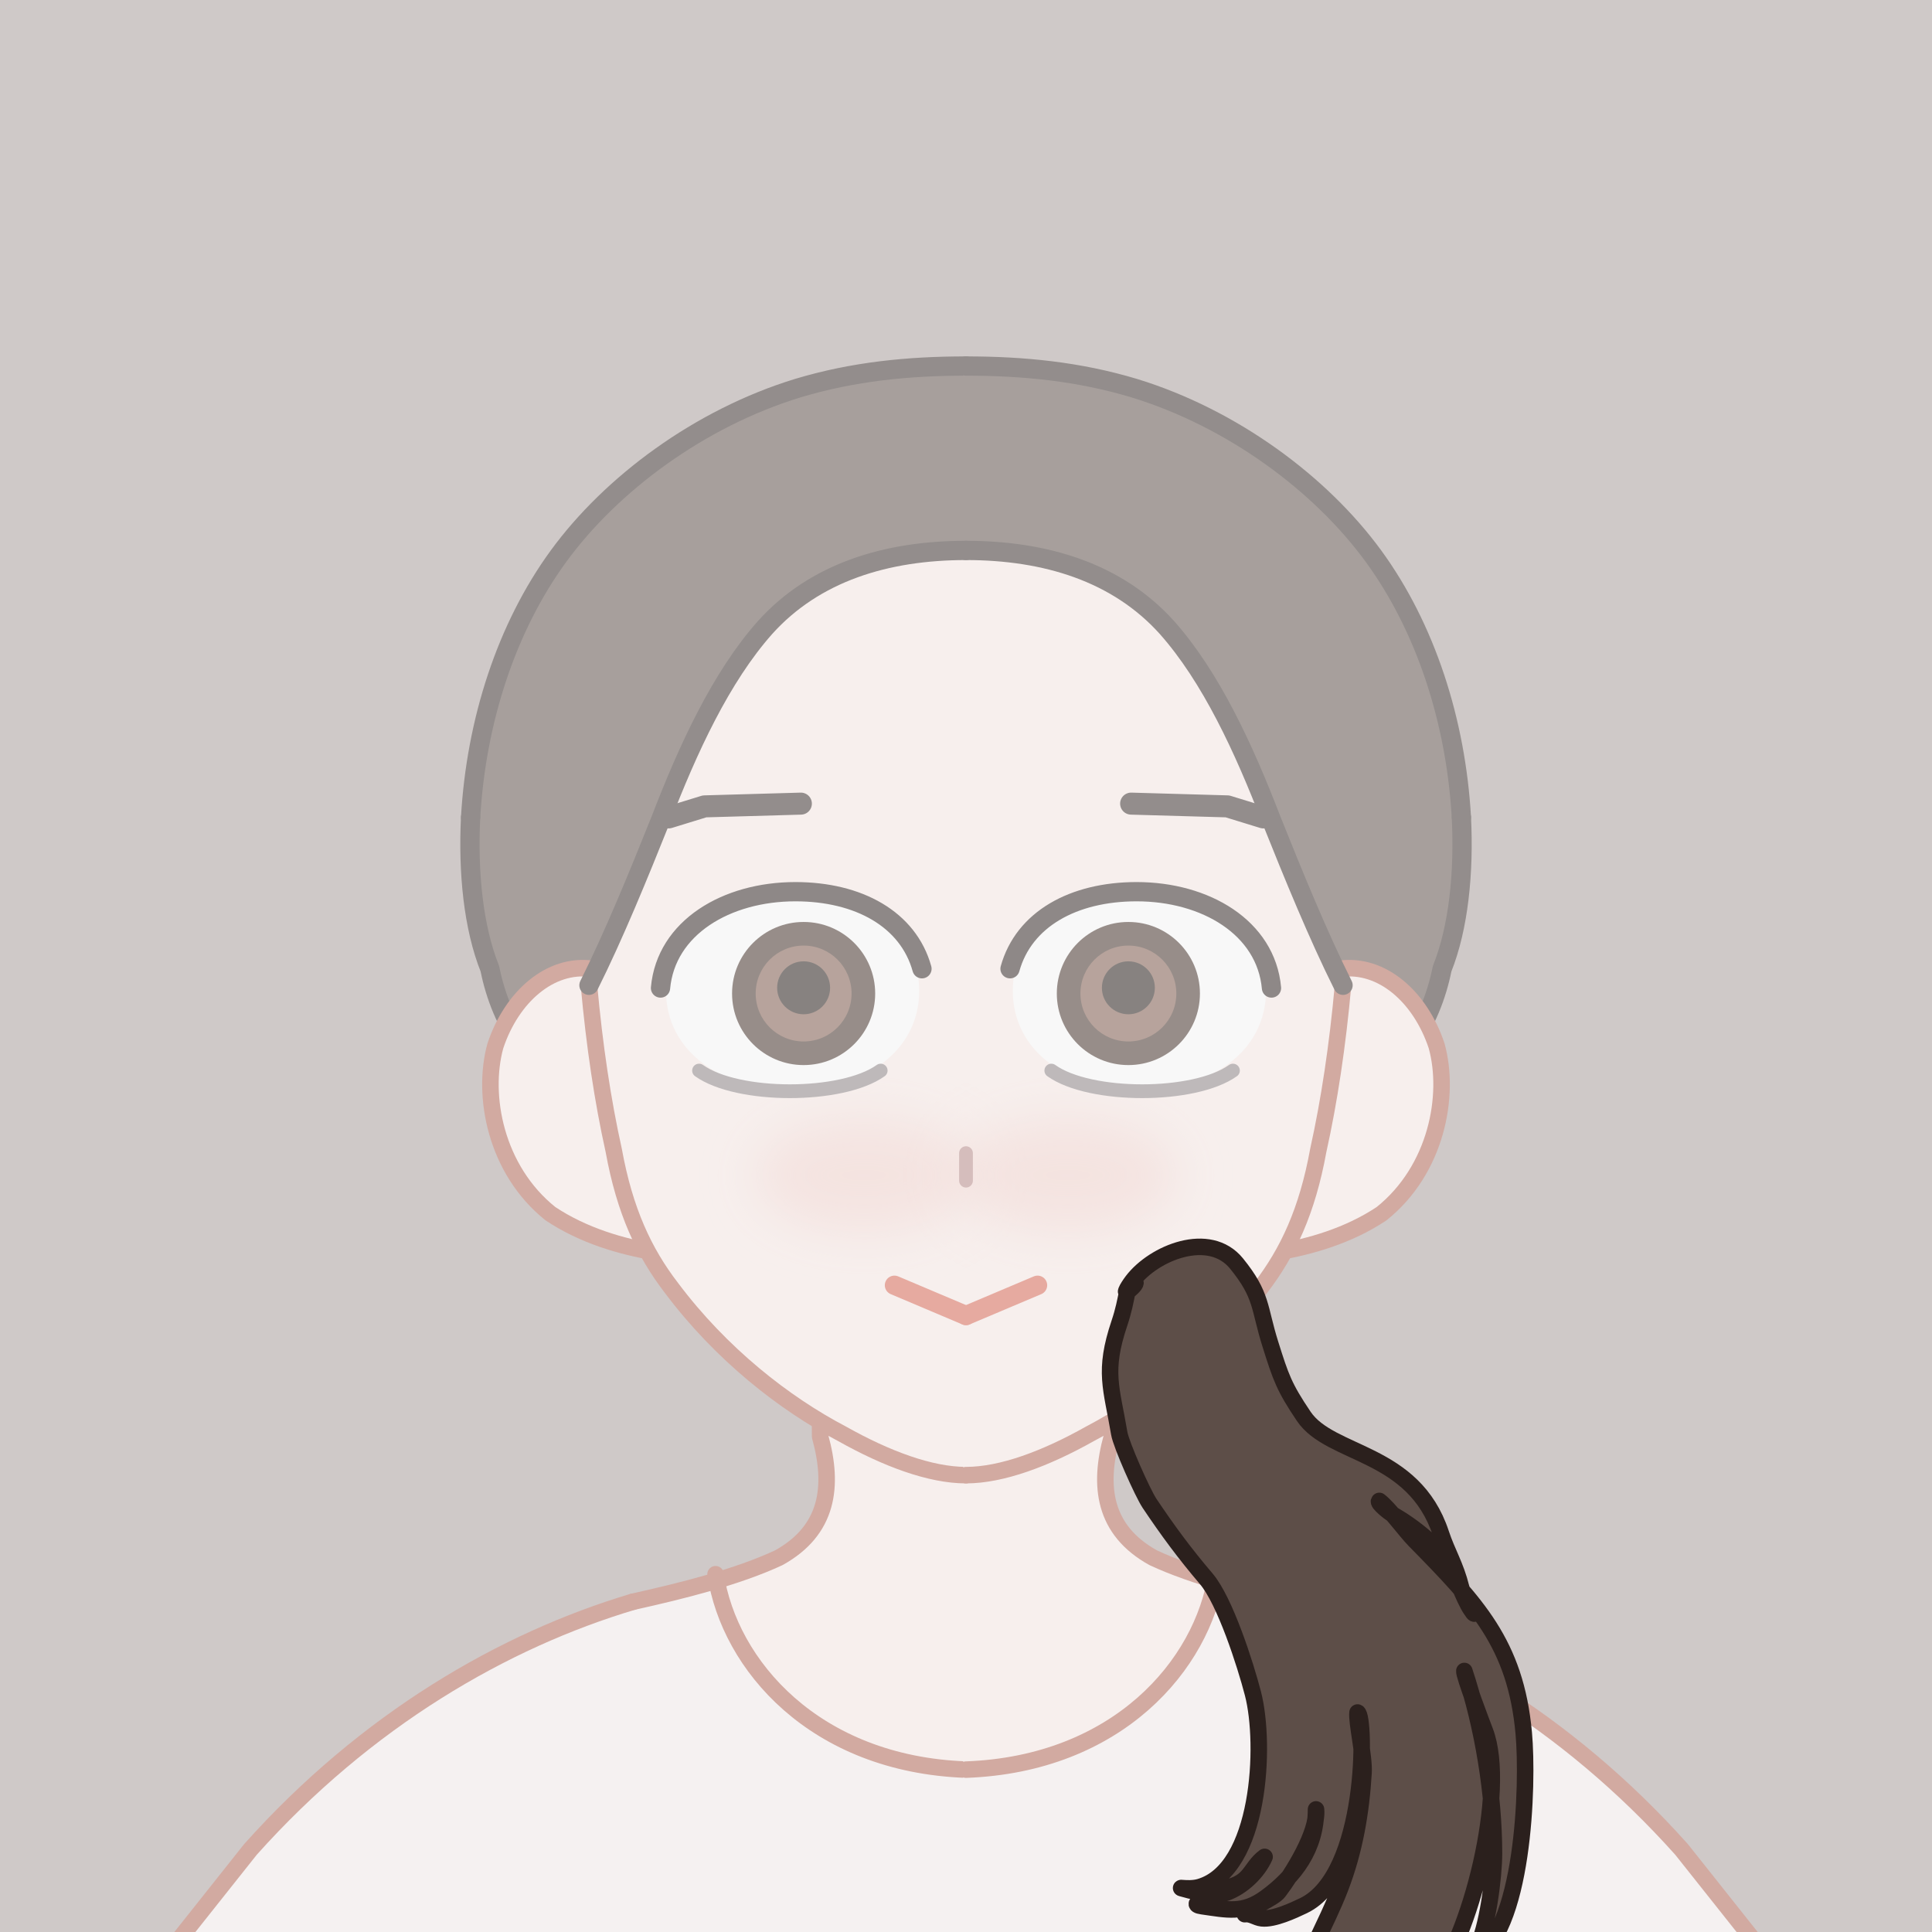
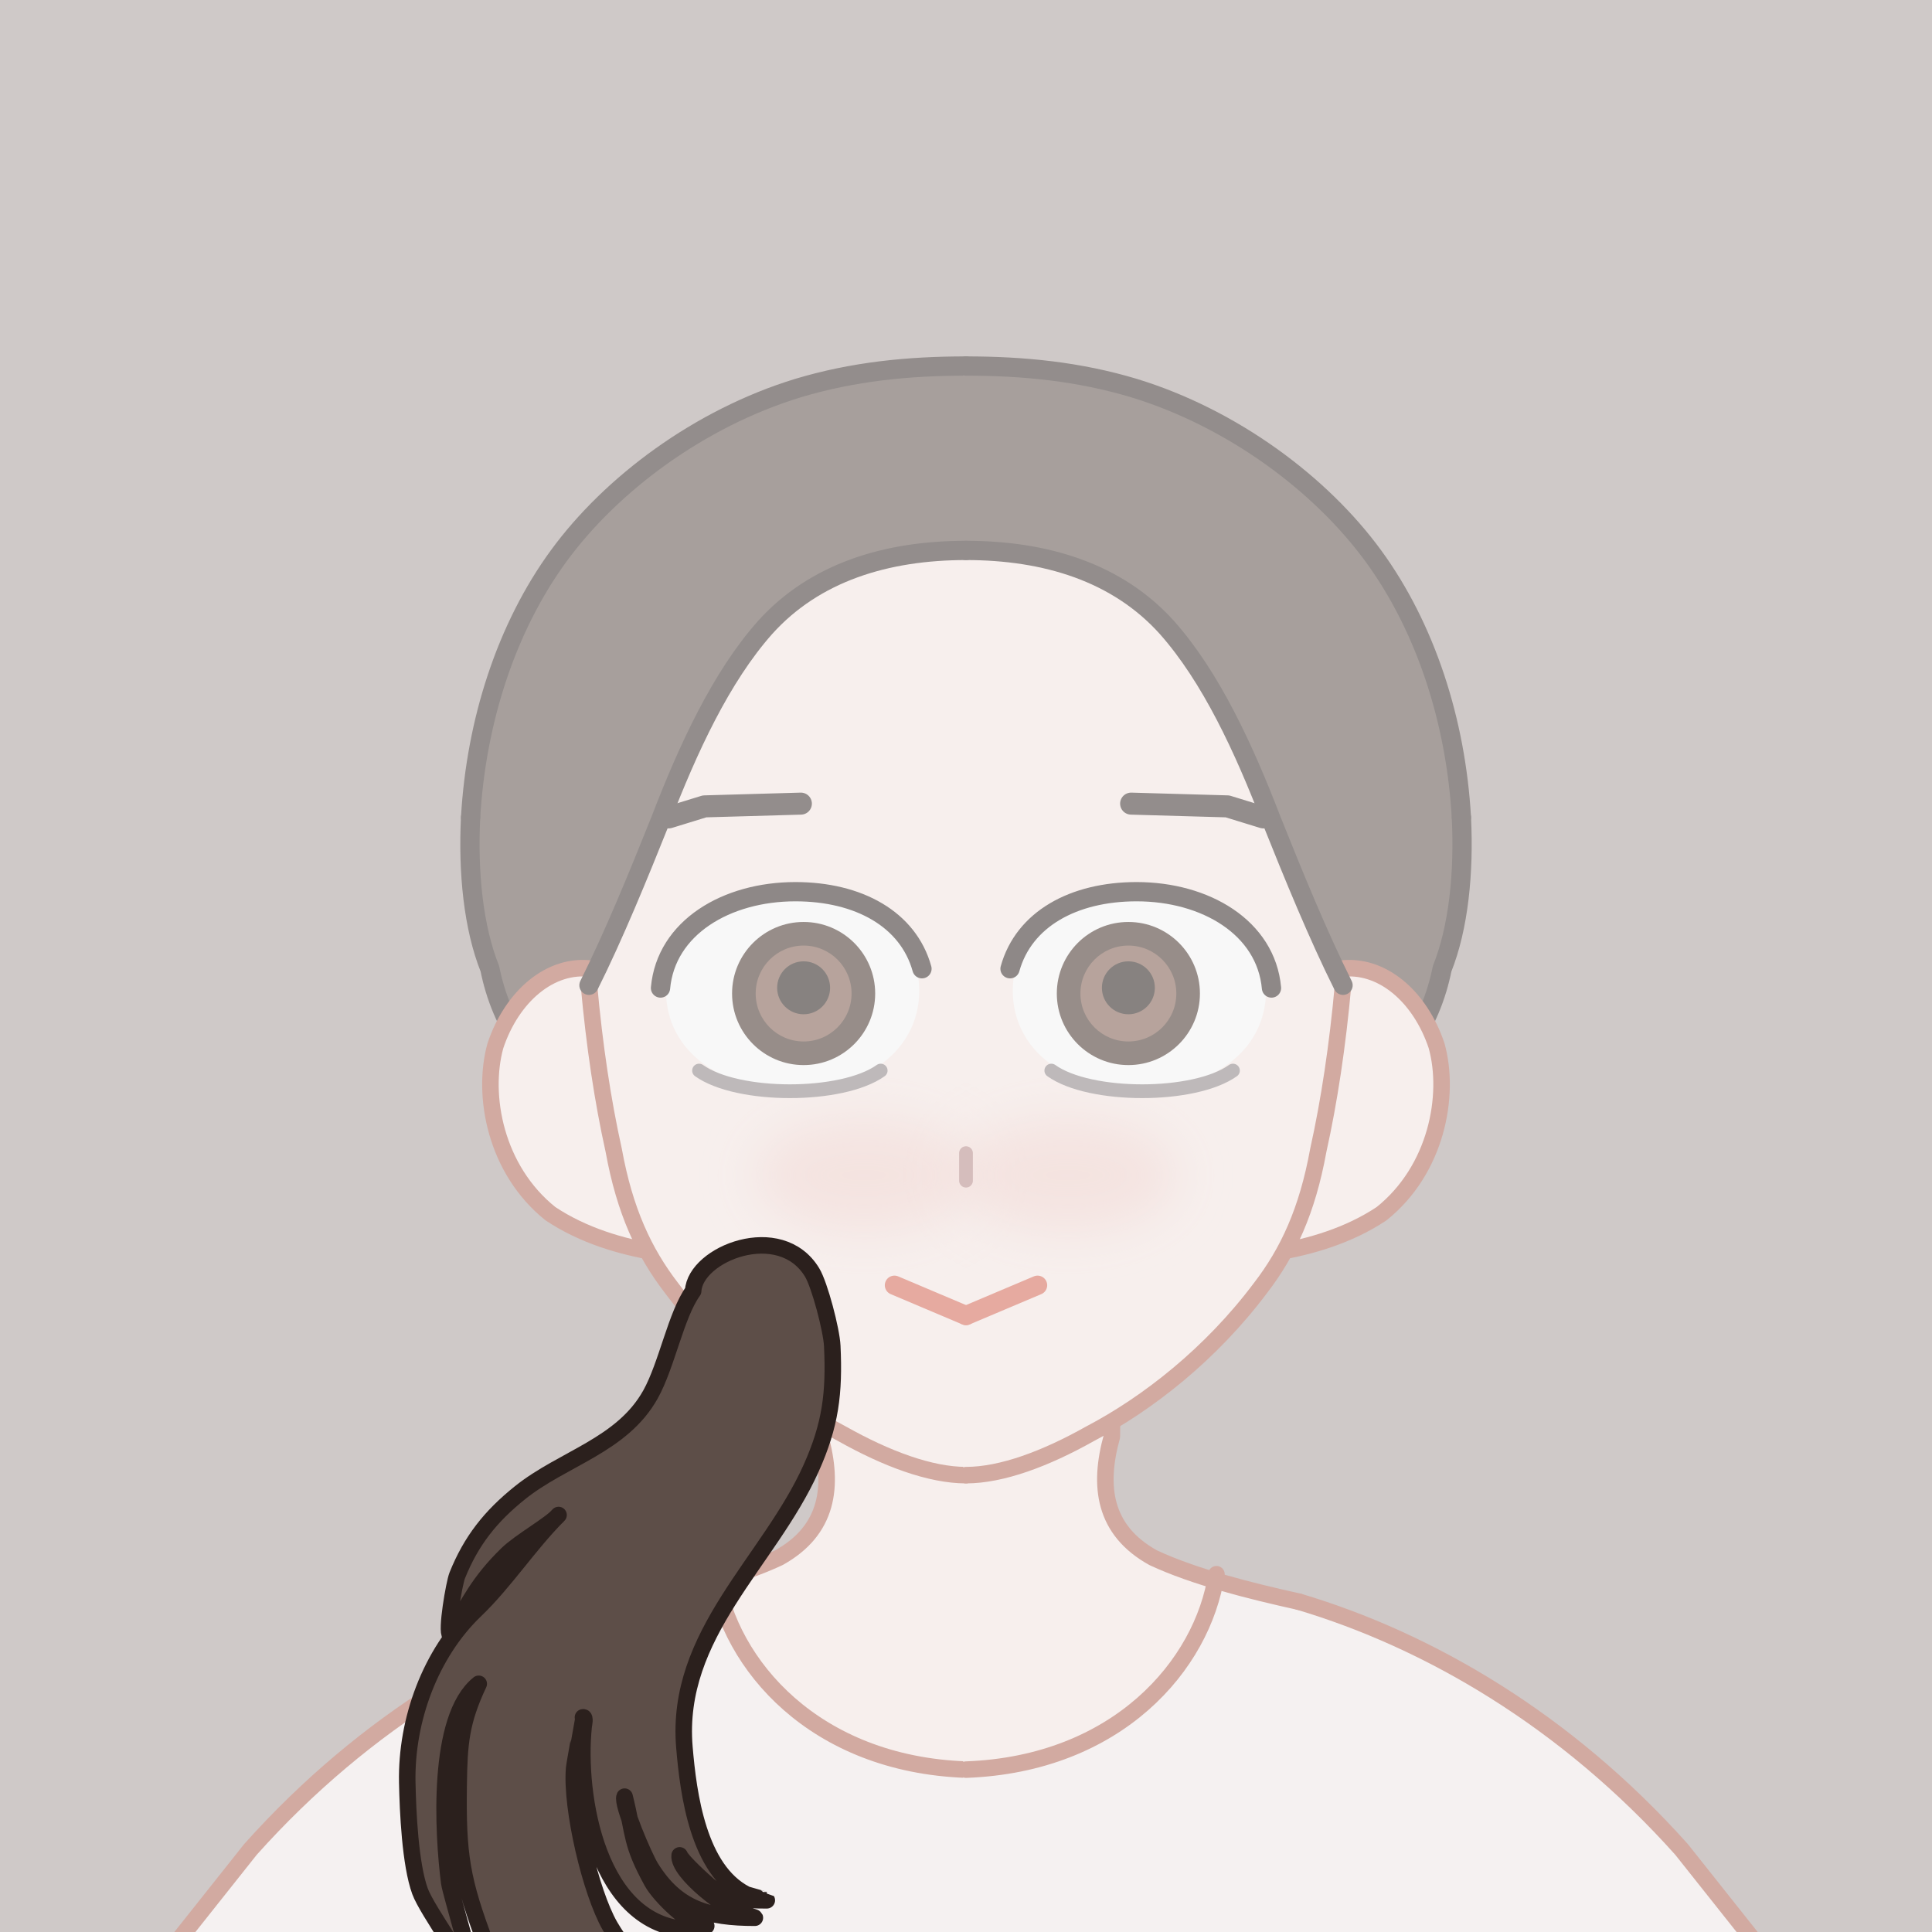
<svg xmlns="http://www.w3.org/2000/svg" width="702" height="702" viewBox="0 0 702 702">
  <defs>
-     <clipPath id="clip-path-5">
+     <clipPath id="clip-path-1">
      <path d="M242 389.2 L386 389.2 L386 464.8 L242 464.8 Z" />
    </clipPath>
    <filter id="filter-1" filterUnits="userSpaceOnUse" x="245" y="377" width="138" height="100" color-interpolation-filters="sRGB">
      <feGaussianBlur in="SourceGraphic" stdDeviation="9" color-interpolation-filters="linearRGB" />
    </filter>
-     <clipPath id="clip-path-6">
+     <clipPath id="clip-path-2">
      <path d="M460 389.2 L316 389.2 L316 464.8 L460 464.8 Z" />
    </clipPath>
    <filter id="filter-2" filterUnits="userSpaceOnUse" x="319" y="377" width="138" height="100" color-interpolation-filters="sRGB">
      <feGaussianBlur in="SourceGraphic" stdDeviation="9" color-interpolation-filters="linearRGB" />
    </filter>
-     <clipPath id="clip-path-7">
+     <clipPath id="clip-path-3">
      <path d="M242 360 C242 338 262 326 288 326 C314 326 334 338 334 360 C334 382 314 396 288 396 C262 396 242 382 242 360 Z" />
    </clipPath>
-     <clipPath id="clip-path-8">
+     <clipPath id="clip-path-4">
      <path d="M460 360 C460 338 440 326 414 326 C388 326 368 338 368 360 C368 382 388 396 414 396 C440 396 460 382 460 360 Z" />
    </clipPath>
  </defs>
  <g id="_ref">
    <g opacity="0.5">
      <rect x="0" y="0" width="702" height="702" fill="#ada19f" />
      <g data-layer="body">
        <g>
          <path d="M260 573 L230 582 C183 596 133 625 91 672 L60 712 L352 712 L352 643 C296 641 265 605 260 573 Z" fill="#f9f2f1" />
          <path d="M296 490 L298 522 C303 540 301 556 283 566 L260 573 C265 605 296 641 352 643 L352 490 Z" fill="#fdeeea" />
          <path d="M230 582 C183 596 133 625 91 672 L64 706" fill="none" stroke="#b46352" stroke-width="6" stroke-linecap="round" stroke-linejoin="round" />
          <path d="M296 500 C298 510 298 516 298 522 C303 540 301 556 283 566 C268 573 248 578 230 582" fill="none" stroke="#b46352" stroke-width="6" stroke-linecap="round" stroke-linejoin="round" />
          <path d="M260 572 C265 605 296 641 351 643" fill="none" stroke="#b46352" stroke-width="6" stroke-linecap="round" stroke-linejoin="round" />
        </g>
        <g>
          <path d="M442 573 L472 582 C519 596 569 625 611 672 L642 712 L350 712 L350 643 C406 641 437 605 442 573 Z" fill="#f9f2f1" />
          <path d="M406 490 L404 522 C399 540 401 556 419 566 L442 573 C437 605 406 641 350 643 L350 490 Z" fill="#fdeeea" />
          <path d="M472 582 C519 596 569 625 611 672 L638 706" fill="none" stroke="#b46352" stroke-width="6" stroke-linecap="round" stroke-linejoin="round" />
          <path d="M406 500 C404 510 404 516 404 522 C399 540 401 556 419 566 C434 573 454 578 472 582" fill="none" stroke="#b46352" stroke-width="6" stroke-linecap="round" stroke-linejoin="round" />
          <path d="M442 572 C437 605 406 641 351 643" fill="none" stroke="#b46352" stroke-width="6" stroke-linecap="round" stroke-linejoin="round" />
        </g>
      </g>
      <g data-layer="hairBase">
        <g>
          <path d="M352 133 L351 133 C330 133 310 135 290 141 C254 152 222 176 203 202 C184 228 173 262 171 297 C170 317 172 337 178 352 C180 362 184 372 190 380 L198 386 L352 386 Z" fill="#5d4e48" />
          <path d="M351 133 C330 133 310 135 290 141 C254 152 222 176 203 202 C184 228 173 262 171 297" fill="none" stroke="#352a27" stroke-width="7" stroke-linecap="round" stroke-linejoin="round" />
          <path d="M171 297 C170 317 172 337 178 352 C180 362 184 372 190 380" fill="none" stroke="#352a27" stroke-width="7" stroke-linecap="round" stroke-linejoin="round" />
        </g>
        <g>
          <path d="M350 133 L351 133 C372 133 392 135 412 141 C448 152 480 176 499 202 C518 228 529 262 531 297 C532 317 530 337 524 352 C522 362 518 372 512 380 L504 386 L350 386 Z" fill="#5d4e48" />
          <path d="M351 133 C372 133 392 135 412 141 C448 152 480 176 499 202 C518 228 529 262 531 297" fill="none" stroke="#352a27" stroke-width="7" stroke-linecap="round" stroke-linejoin="round" />
          <path d="M531 297 C532 317 530 337 524 352 C522 362 518 372 512 380" fill="none" stroke="#352a27" stroke-width="7" stroke-linecap="round" stroke-linejoin="round" />
        </g>
      </g>
      <g data-layer="ear">
        <g>
          <path d="M215 352 C200 350 186 362 180 380 C175 398 180 425 200 441 C212 449 226 453 238 455 L225 380 Z" fill="#fdeeea" />
          <path d="M215 352 C200 350 186 362 180 380 C175 398 180 425 200 441 C212 449 226 453 238 455" fill="none" stroke="#b46352" stroke-width="6" stroke-linecap="round" stroke-linejoin="round" />
        </g>
        <g>
          <path d="M487 352 C502 350 516 362 522 380 C527 398 522 425 502 441 C490 449 476 453 464 455 L477 380 Z" fill="#fdeeea" />
          <path d="M487 352 C502 350 516 362 522 380 C527 398 522 425 502 441 C490 449 476 453 464 455" fill="none" stroke="#b46352" stroke-width="6" stroke-linecap="round" stroke-linejoin="round" />
        </g>
      </g>
      <g data-layer="face">
        <g>
          <path d="M352 200 L351 200 C322 200 296 208 278 228 C262 246 250 272 240 298 C232 318 223 340 214 358 C216 380 219 400 223 418 C227 440 234 455 244 468 C262 492 285 510 306 521 C322 530 338 536 351 536 L352 536 Z" fill="#fdeeea" />
          <path d="M214 358 C216 380 219 400 223 418 C227 440 234 455 244 468 C262 492 285 510 306 521 C322 530 338 536 351 536" fill="none" stroke="#b46352" stroke-width="6" stroke-linecap="round" stroke-linejoin="round" />
        </g>
        <g>
          <path d="M350 200 L351 200 C380 200 406 208 424 228 C440 246 452 272 462 298 C470 318 479 340 488 358 C486 380 483 400 479 418 C475 440 468 455 458 468 C440 492 417 510 396 521 C380 530 364 536 351 536 L350 536 Z" fill="#fdeeea" />
          <path d="M488 358 C486 380 483 400 479 418 C475 440 468 455 458 468 C440 492 417 510 396 521 C380 530 364 536 351 536" fill="none" stroke="#b46352" stroke-width="6" stroke-linecap="round" stroke-linejoin="round" />
        </g>
      </g>
      <g data-layer="makeup">
-         <g clip-path="url(#clip-path-5)">
+         <g clip-path="url(#clip-path-1)">
          <g filter="url(#filter-1)">
            <ellipse cx="314" cy="427" rx="40" ry="21" fill="#f3bfb8" opacity="0.5" />
          </g>
        </g>
-         <g clip-path="url(#clip-path-6)">
+         <g clip-path="url(#clip-path-2)">
          <g filter="url(#filter-2)">
            <ellipse cx="388" cy="427" rx="40" ry="21" fill="#f3bfb8" opacity="0.5" />
          </g>
        </g>
      </g>
      <g data-layer="mouth">
        <line x1="325" y1="467" x2="351" y2="478" fill="none" stroke="#dc6450" stroke-width="7" stroke-linecap="round" stroke-linejoin="round" />
        <line x1="377" y1="467" x2="351" y2="478" fill="none" stroke="#dc6450" stroke-width="7" stroke-linecap="round" stroke-linejoin="round" />
        <line x1="351" y1="419" x2="351" y2="429" fill="none" stroke="#b98a88" stroke-width="5" stroke-linecap="round" />
      </g>
      <g data-layer="eye">
        <path d="M242 360 C242 338 262 326 288 326 C314 326 334 338 334 360 C334 382 314 396 288 396 C262 396 242 382 242 360 Z" fill="#ffffff" />
-         <g clip-path="url(#clip-path-7)">
+         <g clip-path="url(#clip-path-3)">
          <g>
            <circle cx="292" cy="361" r="26" fill="#3e2a22" />
            <circle cx="292" cy="361" r="17.42" fill="#7e5647" />
            <circle cx="292" cy="358.92" r="9.62" fill="#1e1410" />
          </g>
        </g>
        <g>
          <path d="M254 389 C268 399 306 399 320 389" fill="none" stroke="#8b8284" stroke-width="5" stroke-linecap="round" />
          <path d="M240 359 C242 337 264 324 289 324 C312 324 330 334 335 352" fill="none" stroke="#2b201d" stroke-width="7" stroke-linecap="round" stroke-linejoin="round" />
        </g>
        <g>
          <path d="M460 360 C460 338 440 326 414 326 C388 326 368 338 368 360 C368 382 388 396 414 396 C440 396 460 382 460 360 Z" fill="#ffffff" />
-           <g clip-path="url(#clip-path-8)">
+           <g clip-path="url(#clip-path-4)">
            <g>
              <circle cx="410" cy="361" r="26" fill="#3e2a22" />
              <circle cx="410" cy="361" r="17.42" fill="#7e5647" />
              <circle cx="410" cy="358.92" r="9.62" fill="#1e1410" />
            </g>
          </g>
          <g>
            <path d="M448 389 C434 399 396 399 382 389" fill="none" stroke="#8b8284" stroke-width="5" stroke-linecap="round" />
            <path d="M462 359 C460 337 438 324 413 324 C390 324 372 334 367 352" fill="none" stroke="#2b201d" stroke-width="7" stroke-linecap="round" stroke-linejoin="round" />
          </g>
        </g>
      </g>
      <g data-layer="hairLine">
        <path d="M351 200 C322 200 296 208 278 228 C262 246 250 272 240 298 C232 318 223 340 214 358" fill="none" stroke="#352a27" stroke-width="7" stroke-linecap="round" stroke-linejoin="round" />
        <path d="M351 200 C380 200 406 208 424 228 C440 246 452 272 462 298 C470 318 479 340 488 358" fill="none" stroke="#352a27" stroke-width="7" stroke-linecap="round" stroke-linejoin="round" />
      </g>
      <g data-layer="brow">
        <polyline points="243,297 256,293 291,292" fill="none" stroke="#352a27" stroke-width="8" stroke-linecap="round" stroke-linejoin="round" />
        <polyline points="459,297 446,293 411,292" fill="none" stroke="#352a27" stroke-width="8" stroke-linecap="round" stroke-linejoin="round" />
      </g>
    </g>
  </g>
  <g id="full">
-     <path d="M459.497 674.696 C457.003 680.309 451.424 685.6 445.575 687.726 C444.182 688.232 429.764 691.643 436.797 692.625 C445.947 693.905 451.676 695.476 459.843 689.536 C470.456 681.816 478.179 671.605 478.179 657.451 C479.013 665.788 469.616 680.779 464.623 687.348 C462.699 689.879 454.238 693.126 452.312 695.533 C454.587 695.208 456.332 696.797 458.512 697.032 C462.83 697.499 469.87 694.23 473.628 692.428 C497.034 681.206 496.256 623.439 493.268 622.244 C492.795 625.552 495.795 638.307 495.448 644.116 C494.584 658.562 492.212 672.465 486.967 686.069 C476.65 712.825 455.561 737.582 481.053 763.075 C478.577 755.151 480.077 746.571 481.266 738.618 C481.616 736.277 485.077 726.286 483.927 725.711 C482.918 726.721 480.407 741.864 480.272 743.677 C479.279 756.948 487.105 759.407 492.55 766.667 C482.518 761.094 498.332 724.002 502.169 716.539 C503.909 713.157 506.04 702.857 503.584 711.345 C502.931 713.601 500.538 719.148 499.523 722.081 C496.907 729.643 497.739 734.668 495.807 740.465 C495.178 742.35 496.019 746.023 494.705 746.549 C493.094 733.656 513.532 728.66 519.854 721.4 C534.209 704.915 547.783 650.369 539.573 629.003 C538.593 626.453 531.847 608.706 532.069 607.155 C538.806 627.367 542.846 652.161 542.846 673.392 C542.846 682.155 540.453 700.643 536.498 708.238 C536.142 708.92 534.692 711.307 534.943 712.059 C553.782 702.64 555.347 648.203 553.659 629.728 C550.684 597.164 536.484 582.581 514.026 559.679 C510.623 556.208 504.749 548.044 501.172 545.361 C500.225 545.993 505.123 549.763 505.853 550.183 C513.543 554.601 523.256 562.089 527.5 570.047 C529.921 574.587 532.71 583.366 535.661 586.317 C534.734 586.086 531.205 578.014 530.946 576.976 C528.86 568.632 525.921 564.332 523.561 557.194 C513.589 527.041 483.449 529.085 473.707 514.608 C466.567 503.999 465.392 500.493 461.57 488.34 C457.371 474.985 458.731 470.745 449.327 459.139 C439.421 446.914 419.216 455.227 411.441 465.486 C409.608 467.904 407.443 471.695 411.379 467.838 C414.636 464.647 410.341 465.598 409.798 468.35 C408.896 472.921 408.266 476.249 406.752 480.747 C400.81 498.403 403.898 504.199 406.689 520.845 C407.37 524.911 415.159 542.482 417.727 546.306 C424.39 556.225 430.438 564.449 438.287 573.648 C445.077 581.608 452.491 604.651 455.266 615.37 C460.074 633.939 457.934 679.301 435.865 685.659 C431.225 686.996 425.319 684.954 432.564 686.953 C433.957 687.337 443.178 686.453 445.127 686.048 C454.778 684.046 454.011 678.811 459.497 674.696 Z" fill="#5d4e48" stroke="#2b201d" stroke-width="6" stroke-linecap="round" stroke-linejoin="round" />
+     <path d="M278.618 690.484 C271.054 690.484 263.651 690.225 257.535 685.044 C255.511 683.33 247.754 676.29 246.951 674.151 C246.194 680.208 264.032 694.046 270.634 695.741 C270.99 695.832 274.212 696.635 274.285 696.817 C257.406 696.817 245.861 693.756 236.455 678.552 C234.107 674.756 225.733 655.253 226.951 652.817 C230.47 666.894 229.106 669.632 236.897 683.778 C239.665 688.803 250.689 699.817 256.618 699.817 C255.048 699.643 252.822 701.223 250.269 701.105 C217.264 699.579 209.396 652.69 212.087 627.193 C212.115 626.921 212.828 623.745 211.819 624.003 C211.842 624.104 208.742 640.973 208.608 642.592 C207.417 656.965 214.548 687.444 221.636 699.834 C224.807 705.378 231.676 713.968 233.38 719.46 C238.307 735.341 236.978 751.791 224.951 763.817 C224.861 763.457 227.155 753.307 227.124 751.181 C227.041 745.46 225.713 727.138 221.285 723.817 C225.164 730.024 222.941 752.065 220.661 758.723 C218.749 764.305 212.777 766.329 212.285 767.151 C212.238 767.011 213.49 759.874 213.467 758.748 C213.402 755.541 211.514 732.435 209.557 731.558 C208.294 724.806 204.706 715.328 201.618 709.151 C200.615 713.16 212.511 747.924 207.618 752.817 C207.145 752.061 205.421 746.969 204.641 745.354 C201.75 739.37 199.323 737.734 195.103 732.988 C185.771 722.491 182.165 721.289 176.72 706.889 C167.664 682.934 166.314 673.927 166.658 648.546 C166.862 633.484 167.471 625.587 173.951 611.817 C158.526 624.157 160.934 666.154 163.223 683.997 C163.776 688.307 173.351 718.164 171.285 719.817 C171.285 716.172 155.232 694.39 152.614 687.196 C149.056 677.424 148.189 658.226 147.978 647.593 C147.531 625.033 156.331 600.804 172.724 585.107 C183.469 574.818 192.253 561.182 202.951 550.484 C200.34 553.748 188.986 560.077 184.266 564.682 C173.975 574.722 170.432 582.227 163.618 594.151 C161.966 592.829 165.048 575.169 166.129 572.475 C171.206 559.825 178.229 550.996 188.897 542.426 C204.554 529.849 225.994 525.244 236.359 506.678 C242.33 495.981 245.63 477.692 251.864 469.087 C252.563 455.554 283.508 443.239 295.09 462.354 C297.836 466.887 302.135 483.258 302.406 489.064 C303.209 506.23 301.803 517.71 294.722 533.494 C279.449 567.535 245.23 593.659 248.68 634.838 C250.128 652.123 253.756 679.363 270.958 688.245 C271.514 688.532 278.597 690.449 278.618 690.484 Z" fill="#5d4e48" stroke="#2b201d" stroke-width="6" stroke-linecap="round" stroke-linejoin="round" />
  </g>
</svg>
